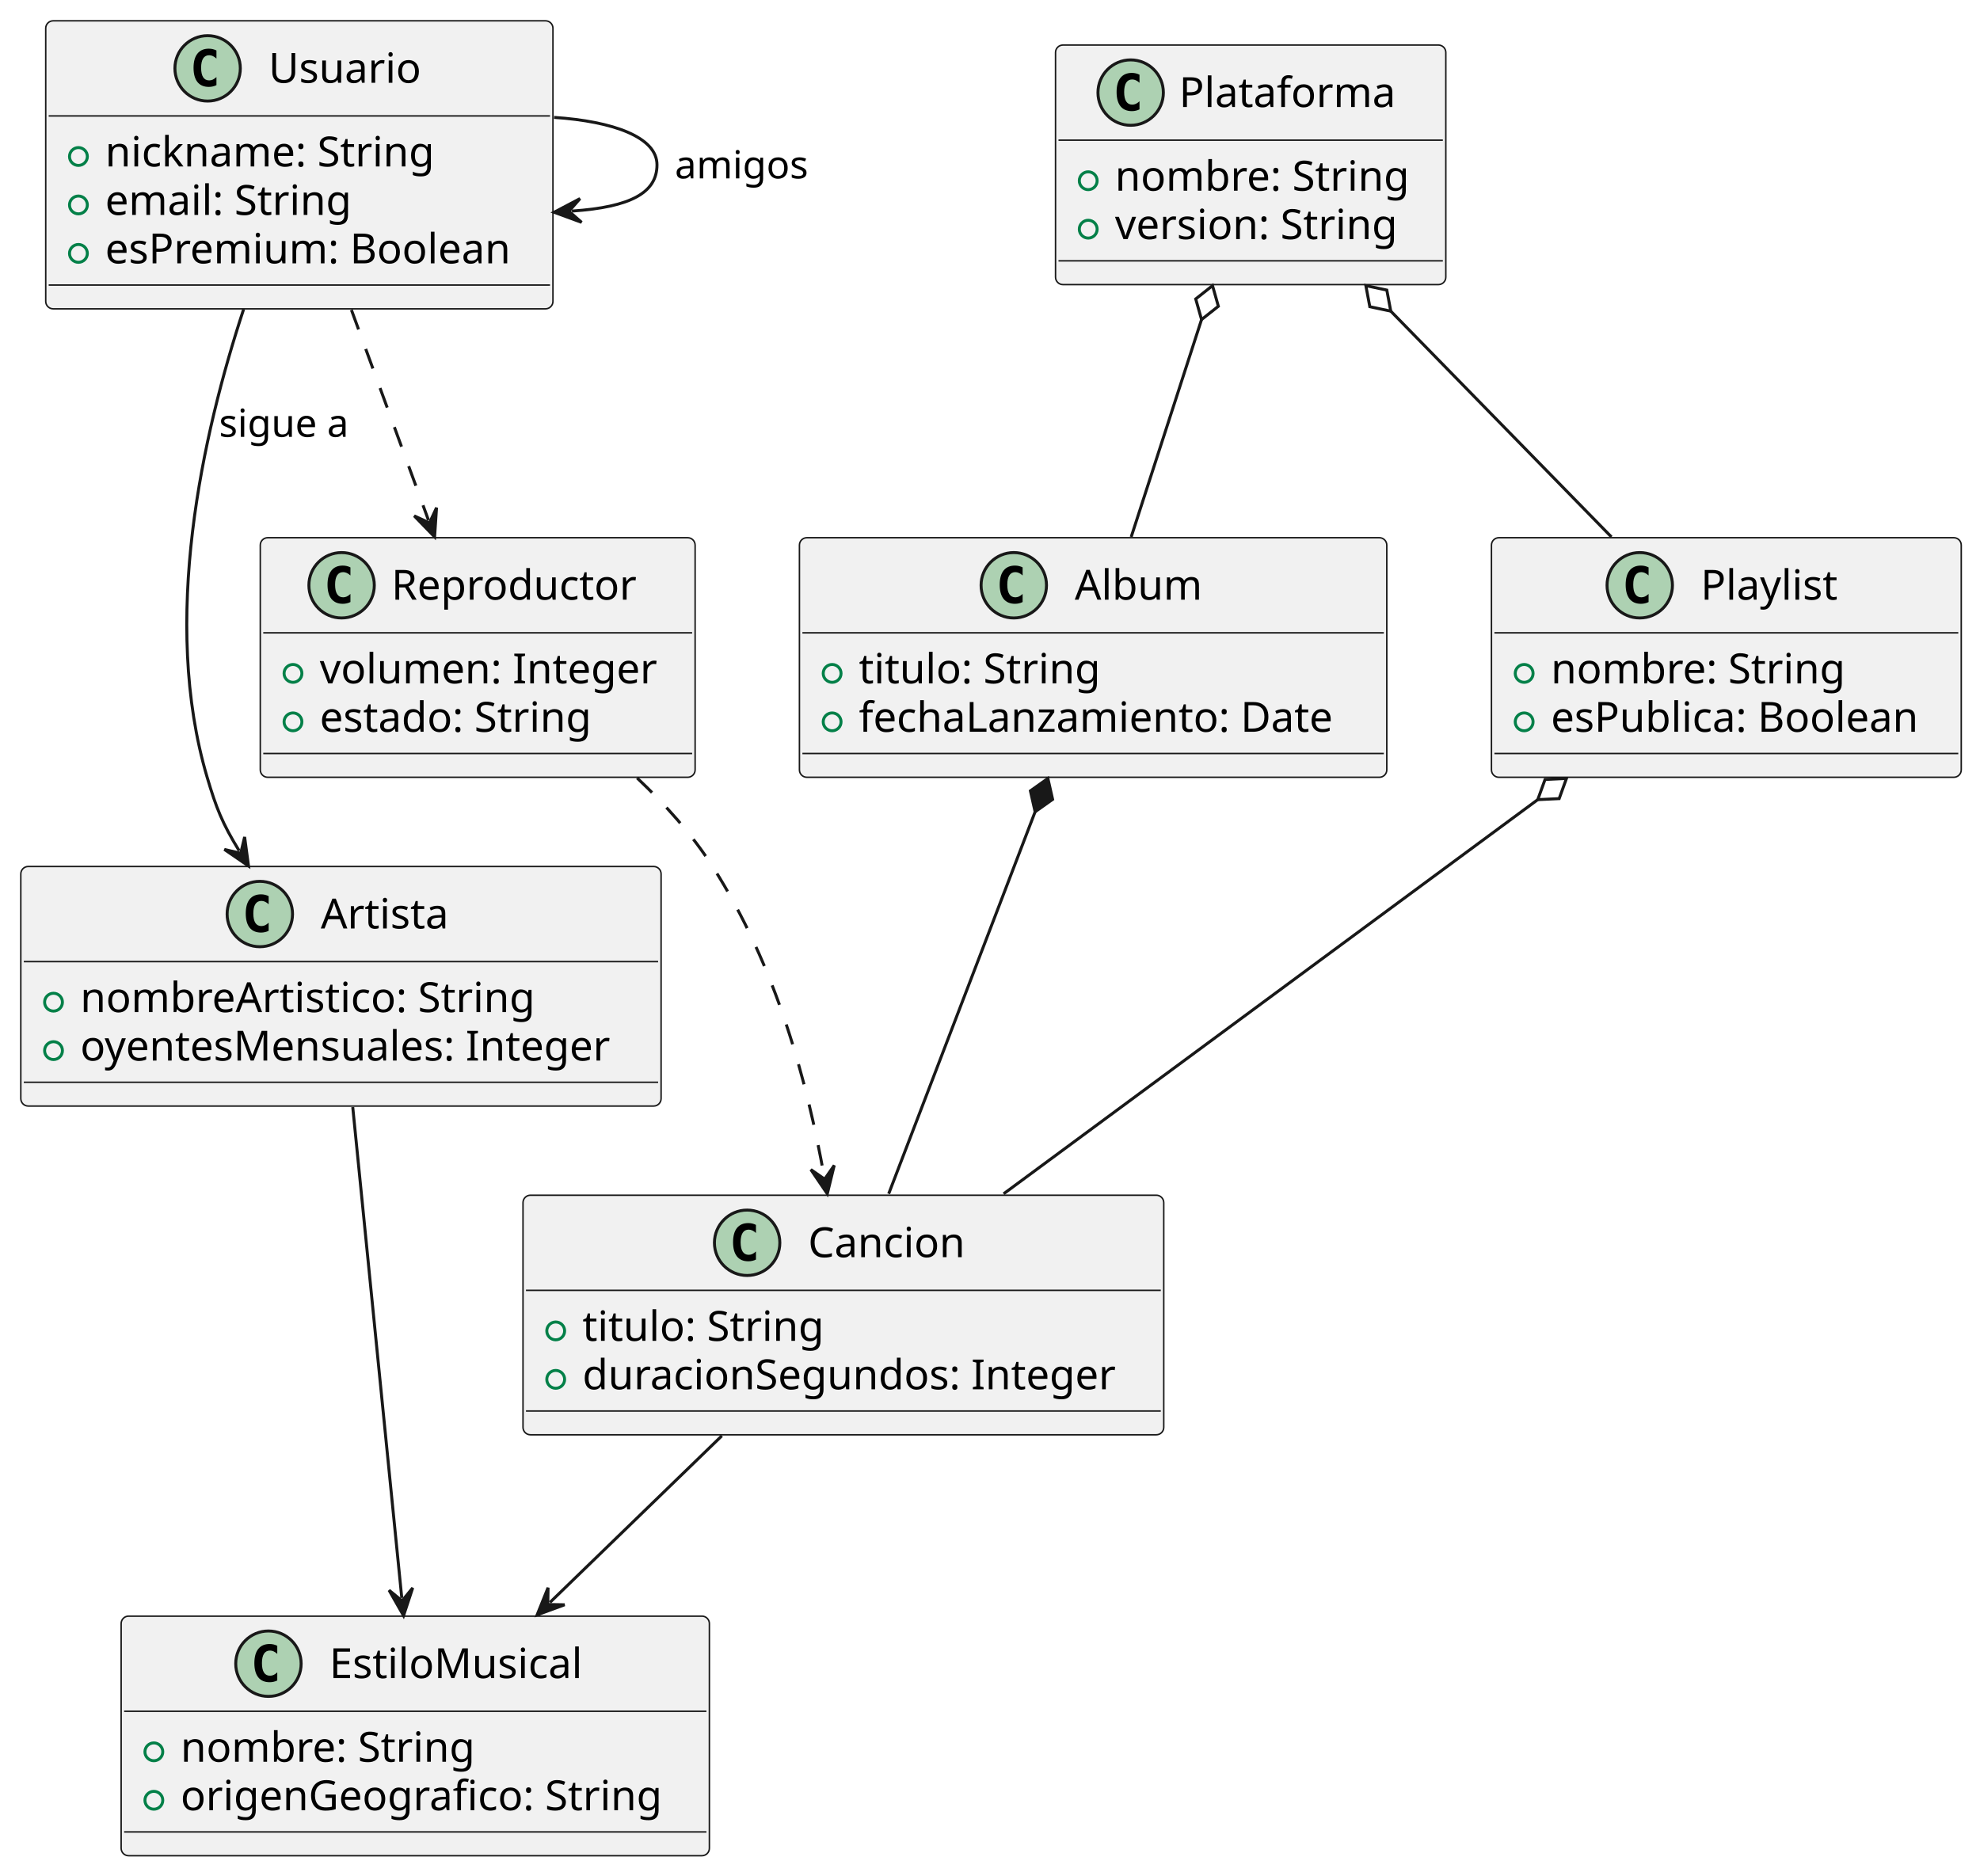
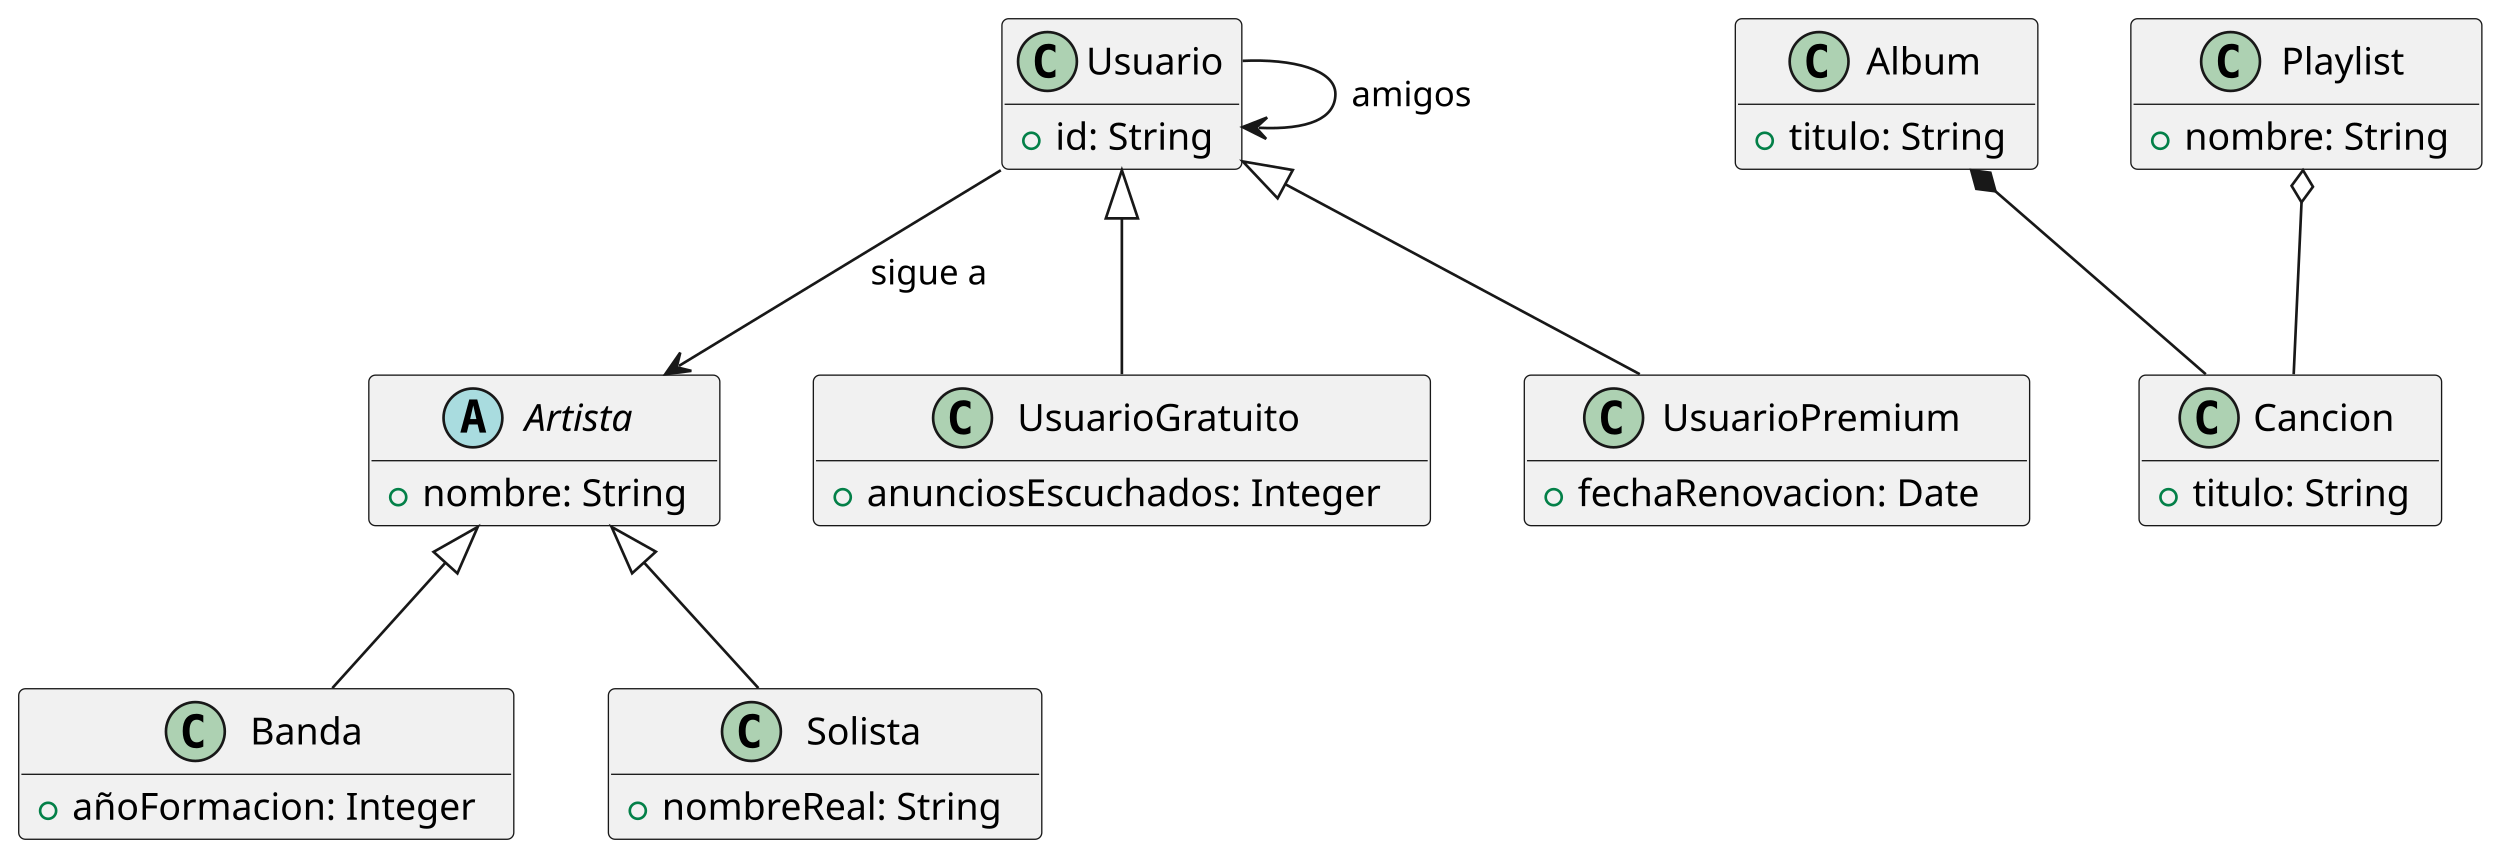
- <svg xmlns="http://www.w3.org/2000/svg" contentStyleType="text/css" data-diagram-type="CLASS" height="631px" preserveAspectRatio="none" style="width:666px;height:631px;background:#FFFFFF;" version="1.1" viewBox="0 0 666 631" width="666px" zoomAndPan="magnify">
+ <svg xmlns="http://www.w3.org/2000/svg" contentStyleType="text/css" data-diagram-type="CLASS" height="320px" preserveAspectRatio="none" style="width:935px;height:320px;background:#FFFFFF;" version="1.1" viewBox="0 0 935 320" width="935px" zoomAndPan="magnify">
  <defs />
  <g>
-     <g class="entity" data-qualified-name="Album" data-source-line="1" id="ent0002">
-       <rect fill="#F1F1F1" height="80.594" rx="2.5" ry="2.5" style="stroke:#181818;stroke-width:0.5;" width="197.568" x="268.9" y="180.89" />
-       <ellipse cx="341.002" cy="196.89" fill="#ADD1B2" rx="11" ry="11" style="stroke:#181818;stroke-width:1;" />
-       <path d="M343.971,202.531 Q343.393,202.827 342.752,202.968 Q342.111,203.124 341.408,203.124 Q338.908,203.124 337.58,201.484 Q336.268,199.827 336.268,196.702 Q336.268,193.577 337.58,191.921 Q338.908,190.265 341.408,190.265 Q342.111,190.265 342.752,190.421 Q343.408,190.577 343.971,190.874 L343.971,193.593 Q343.346,193.015 342.752,192.749 Q342.158,192.468 341.533,192.468 Q340.19,192.468 339.502,193.546 Q338.815,194.609 338.815,196.702 Q338.815,198.796 339.502,199.874 Q340.19,200.937 341.533,200.937 Q342.158,200.937 342.752,200.671 Q343.346,200.39 343.971,199.812 L343.971,202.531 Z " fill="#000000" />
-       <text fill="#000000" font-family="sans-serif" font-size="14" lengthAdjust="spacing" textLength="44.864" x="361.502" y="201.737">Album</text>
-       <line style="stroke:#181818;stroke-width:0.5;" x1="269.9" x2="465.468" y1="212.89" y2="212.89" />
+     <g class="entity" data-qualified-name="Artista" data-source-line="3" id="ent0002">
+       <rect fill="#F1F1F1" height="56.297" rx="2.5" ry="2.5" style="stroke:#181818;stroke-width:0.5;" width="131.28" x="137.94" y="140.3" />
+       <ellipse cx="176.883" cy="156.3" fill="#A9DCDF" rx="11" ry="11" style="stroke:#181818;stroke-width:1;" />
+       <path d="M176.992,151.644 L175.836,156.722 L178.164,156.722 L176.992,151.644 Z M175.508,149.409 L178.492,149.409 L181.851,161.8 L179.398,161.8 L178.633,158.738 L175.351,158.738 L174.601,161.8 L172.164,161.8 L175.508,149.409 Z " fill="#000000" />
+       <text fill="#000000" font-family="sans-serif" font-size="14" font-style="italic" lengthAdjust="spacing" textLength="46.074" x="196.203" y="161.147">Artista</text>
+       <line style="stroke:#181818;stroke-width:0.5;" x1="138.94" x2="268.22" y1="172.3" y2="172.3" />
      <g data-visibility-modifier="PUBLIC_FIELD">
-         <ellipse cx="279.9" cy="226.538" fill="none" rx="3" ry="3" style="stroke:#038048;stroke-width:1;" />
+         <ellipse cx="148.94" cy="185.948" fill="none" rx="3" ry="3" style="stroke:#038048;stroke-width:1;" />
      </g>
-       <text fill="#000000" font-family="sans-serif" font-size="14" lengthAdjust="spacing" textLength="87.144" x="288.9" y="229.885">titulo: String</text>
+       <text fill="#000000" font-family="sans-serif" font-size="14" lengthAdjust="spacing" textLength="105.28" x="157.94" y="189.295">nombre: String</text>
+     </g>
+     <g class="entity" data-qualified-name="Banda" data-source-line="6" id="ent0003">
+       <rect fill="#F1F1F1" height="56.297" rx="2.5" ry="2.5" style="stroke:#181818;stroke-width:0.5;" width="185.161" x="7" y="257.59" />
+       <ellipse cx="73.069" cy="273.59" fill="#ADD1B2" rx="11" ry="11" style="stroke:#181818;stroke-width:1;" />
+       <path d="M76.038,279.231 Q75.46,279.527 74.819,279.668 Q74.179,279.824 73.476,279.824 Q70.976,279.824 69.647,278.184 Q68.335,276.527 68.335,273.402 Q68.335,270.277 69.647,268.621 Q70.976,266.965 73.476,266.965 Q74.179,266.965 74.819,267.121 Q75.476,267.277 76.038,267.574 L76.038,270.293 Q75.413,269.715 74.819,269.449 Q74.226,269.168 73.601,269.168 Q72.257,269.168 71.569,270.246 Q70.882,271.309 70.882,273.402 Q70.882,275.496 71.569,276.574 Q72.257,277.637 73.601,277.637 Q74.226,277.637 74.819,277.371 Q75.413,277.09 76.038,276.512 L76.038,279.231 Z " fill="#000000" />
+       <text fill="#000000" font-family="sans-serif" font-size="14" lengthAdjust="spacing" textLength="44.523" x="93.569" y="278.437">Banda</text>
+       <line style="stroke:#181818;stroke-width:0.5;" x1="8" x2="191.161" y1="289.59" y2="289.59" />
      <g data-visibility-modifier="PUBLIC_FIELD">
-         <ellipse cx="279.9" cy="242.835" fill="none" rx="3" ry="3" style="stroke:#038048;stroke-width:1;" />
+         <ellipse cx="18" cy="303.238" fill="none" rx="3" ry="3" style="stroke:#038048;stroke-width:1;" />
      </g>
-       <text fill="#000000" font-family="sans-serif" font-size="14" lengthAdjust="spacing" textLength="171.568" x="288.9" y="246.182">fechaLanzamiento: Date</text>
-       <line style="stroke:#181818;stroke-width:0.5;" x1="269.9" x2="465.468" y1="253.484" y2="253.484" />
+       <text fill="#000000" font-family="sans-serif" font-size="14" lengthAdjust="spacing" textLength="159.161" x="27" y="306.585">añoFormacion: Integer</text>
    </g>
-     <g class="entity" data-qualified-name="Cancion" data-source-line="6" id="ent0003">
-       <rect fill="#F1F1F1" height="80.594" rx="2.5" ry="2.5" style="stroke:#181818;stroke-width:0.5;" width="215.526" x="175.92" y="402.08" />
-       <ellipse cx="251.307" cy="418.08" fill="#ADD1B2" rx="11" ry="11" style="stroke:#181818;stroke-width:1;" />
-       <path d="M254.275,423.721 Q253.697,424.017 253.057,424.158 Q252.416,424.314 251.713,424.314 Q249.213,424.314 247.885,422.674 Q246.572,421.017 246.572,417.892 Q246.572,414.767 247.885,413.111 Q249.213,411.455 251.713,411.455 Q252.416,411.455 253.057,411.611 Q253.713,411.767 254.275,412.064 L254.275,414.783 Q253.65,414.205 253.057,413.939 Q252.463,413.658 251.838,413.658 Q250.494,413.658 249.807,414.736 Q249.119,415.799 249.119,417.892 Q249.119,419.986 249.807,421.064 Q250.494,422.127 251.838,422.127 Q252.463,422.127 253.057,421.861 Q253.65,421.58 254.275,421.002 L254.275,423.721 Z " fill="#000000" />
-       <text fill="#000000" font-family="sans-serif" font-size="14" lengthAdjust="spacing" textLength="56.253" x="271.807" y="422.927">Cancion</text>
-       <line style="stroke:#181818;stroke-width:0.5;" x1="176.92" x2="390.446" y1="434.08" y2="434.08" />
+     <g class="entity" data-qualified-name="Solista" data-source-line="9" id="ent0004">
+       <rect fill="#F1F1F1" height="56.297" rx="2.5" ry="2.5" style="stroke:#181818;stroke-width:0.5;" width="162.09" x="227.54" y="257.59" />
+       <ellipse cx="281.038" cy="273.59" fill="#ADD1B2" rx="11" ry="11" style="stroke:#181818;stroke-width:1;" />
+       <path d="M284.007,279.231 Q283.429,279.527 282.788,279.668 Q282.147,279.824 281.444,279.824 Q278.944,279.824 277.616,278.184 Q276.304,276.527 276.304,273.402 Q276.304,270.277 277.616,268.621 Q278.944,266.965 281.444,266.965 Q282.147,266.965 282.788,267.121 Q283.444,267.277 284.007,267.574 L284.007,270.293 Q283.382,269.715 282.788,269.449 Q282.194,269.168 281.569,269.168 Q280.226,269.168 279.538,270.246 Q278.851,271.309 278.851,273.402 Q278.851,275.496 279.538,276.574 Q280.226,277.637 281.569,277.637 Q282.194,277.637 282.788,277.371 Q283.382,277.09 284.007,276.512 L284.007,279.231 Z " fill="#000000" />
+       <text fill="#000000" font-family="sans-serif" font-size="14" lengthAdjust="spacing" textLength="46.594" x="301.538" y="278.437">Solista</text>
+       <line style="stroke:#181818;stroke-width:0.5;" x1="228.54" x2="388.63" y1="289.59" y2="289.59" />
      <g data-visibility-modifier="PUBLIC_FIELD">
-         <ellipse cx="186.92" cy="447.728" fill="none" rx="3" ry="3" style="stroke:#038048;stroke-width:1;" />
+         <ellipse cx="238.54" cy="303.238" fill="none" rx="3" ry="3" style="stroke:#038048;stroke-width:1;" />
      </g>
-       <text fill="#000000" font-family="sans-serif" font-size="14" lengthAdjust="spacing" textLength="87.144" x="195.92" y="451.075">titulo: String</text>
+       <text fill="#000000" font-family="sans-serif" font-size="14" lengthAdjust="spacing" textLength="136.09" x="247.54" y="306.585">nombreReal: String</text>
+     </g>
+     <g class="entity" data-qualified-name="Usuario" data-source-line="15" id="ent0007">
+       <rect fill="#F1F1F1" height="56.297" rx="2.5" ry="2.5" style="stroke:#181818;stroke-width:0.5;" width="89.725" x="374.72" y="7" />
+       <ellipse cx="391.754" cy="23" fill="#ADD1B2" rx="11" ry="11" style="stroke:#181818;stroke-width:1;" />
+       <path d="M394.723,28.641 Q394.145,28.938 393.504,29.078 Q392.864,29.234 392.161,29.234 Q389.661,29.234 388.332,27.594 Q387.02,25.938 387.02,22.812 Q387.02,19.688 388.332,18.031 Q389.661,16.375 392.161,16.375 Q392.864,16.375 393.504,16.531 Q394.161,16.688 394.723,16.984 L394.723,19.703 Q394.098,19.125 393.504,18.859 Q392.911,18.578 392.286,18.578 Q390.942,18.578 390.254,19.656 Q389.567,20.719 389.567,22.812 Q389.567,24.906 390.254,25.984 Q390.942,27.047 392.286,27.047 Q392.911,27.047 393.504,26.781 Q394.098,26.5 394.723,25.922 L394.723,28.641 Z " fill="#000000" />
+       <text fill="#000000" font-family="sans-serif" font-size="14" lengthAdjust="spacing" textLength="53.204" x="406.206" y="27.847">Usuario</text>
+       <line style="stroke:#181818;stroke-width:0.5;" x1="375.72" x2="463.445" y1="39" y2="39" />
      <g data-visibility-modifier="PUBLIC_FIELD">
-         <ellipse cx="186.92" cy="464.025" fill="none" rx="3" ry="3" style="stroke:#038048;stroke-width:1;" />
+         <ellipse cx="385.72" cy="52.648" fill="none" rx="3" ry="3" style="stroke:#038048;stroke-width:1;" />
      </g>
-       <text fill="#000000" font-family="sans-serif" font-size="14" lengthAdjust="spacing" textLength="189.526" x="195.92" y="467.372">duracionSegundos: Integer</text>
-       <line style="stroke:#181818;stroke-width:0.5;" x1="176.92" x2="390.446" y1="474.674" y2="474.674" />
+       <text fill="#000000" font-family="sans-serif" font-size="14" lengthAdjust="spacing" textLength="63.725" x="394.72" y="55.995">id: String</text>
    </g>
-     <g class="entity" data-qualified-name="Playlist" data-source-line="11" id="ent0004">
-       <rect fill="#F1F1F1" height="80.594" rx="2.5" ry="2.5" style="stroke:#181818;stroke-width:0.5;" width="158.023" x="501.67" y="180.89" />
-       <ellipse cx="551.552" cy="196.89" fill="#ADD1B2" rx="11" ry="11" style="stroke:#181818;stroke-width:1;" />
-       <path d="M554.521,202.531 Q553.942,202.827 553.302,202.968 Q552.661,203.124 551.958,203.124 Q549.458,203.124 548.13,201.484 Q546.817,199.827 546.817,196.702 Q546.817,193.577 548.13,191.921 Q549.458,190.265 551.958,190.265 Q552.661,190.265 553.302,190.421 Q553.958,190.577 554.521,190.874 L554.521,193.593 Q553.896,193.015 553.302,192.749 Q552.708,192.468 552.083,192.468 Q550.739,192.468 550.052,193.546 Q549.364,194.609 549.364,196.702 Q549.364,198.796 550.052,199.874 Q550.739,200.937 552.083,200.937 Q552.708,200.937 553.302,200.671 Q553.896,200.39 554.521,199.812 L554.521,202.531 Z " fill="#000000" />
-       <text fill="#000000" font-family="sans-serif" font-size="14" lengthAdjust="spacing" textLength="49.759" x="572.052" y="201.737">Playlist</text>
-       <line style="stroke:#181818;stroke-width:0.5;" x1="502.67" x2="658.692" y1="212.89" y2="212.89" />
+     <g class="entity" data-qualified-name="UsuarioGratuito" data-source-line="18" id="ent0008">
+       <rect fill="#F1F1F1" height="56.297" rx="2.5" ry="2.5" style="stroke:#181818;stroke-width:0.5;" width="230.777" x="304.19" y="140.3" />
+       <ellipse cx="359.981" cy="156.3" fill="#ADD1B2" rx="11" ry="11" style="stroke:#181818;stroke-width:1;" />
+       <path d="M362.95,161.941 Q362.372,162.238 361.731,162.378 Q361.091,162.534 360.388,162.534 Q357.888,162.534 356.56,160.894 Q355.247,159.238 355.247,156.113 Q355.247,152.988 356.56,151.331 Q357.888,149.675 360.388,149.675 Q361.091,149.675 361.731,149.831 Q362.388,149.988 362.95,150.284 L362.95,153.003 Q362.325,152.425 361.731,152.159 Q361.138,151.878 360.513,151.878 Q359.169,151.878 358.481,152.956 Q357.794,154.019 357.794,156.113 Q357.794,158.206 358.481,159.284 Q359.169,160.347 360.513,160.347 Q361.138,160.347 361.731,160.081 Q362.325,159.8 362.95,159.222 L362.95,161.941 Z " fill="#000000" />
+       <text fill="#000000" font-family="sans-serif" font-size="14" lengthAdjust="spacing" textLength="110.694" x="380.481" y="161.147">UsuarioGratuito</text>
+       <line style="stroke:#181818;stroke-width:0.5;" x1="305.19" x2="533.967" y1="172.3" y2="172.3" />
      <g data-visibility-modifier="PUBLIC_FIELD">
-         <ellipse cx="512.67" cy="226.538" fill="none" rx="3" ry="3" style="stroke:#038048;stroke-width:1;" />
+         <ellipse cx="315.19" cy="185.948" fill="none" rx="3" ry="3" style="stroke:#038048;stroke-width:1;" />
      </g>
-       <text fill="#000000" font-family="sans-serif" font-size="14" lengthAdjust="spacing" textLength="105.28" x="521.67" y="229.885">nombre: String</text>
+       <text fill="#000000" font-family="sans-serif" font-size="14" lengthAdjust="spacing" textLength="204.777" x="324.19" y="189.295">anunciosEscuchados: Integer</text>
+     </g>
+     <g class="entity" data-qualified-name="UsuarioPremium" data-source-line="21" id="ent0009">
+       <rect fill="#F1F1F1" height="56.297" rx="2.5" ry="2.5" style="stroke:#181818;stroke-width:0.5;" width="188.989" x="570.09" y="140.3" />
+       <ellipse cx="603.511" cy="156.3" fill="#ADD1B2" rx="11" ry="11" style="stroke:#181818;stroke-width:1;" />
+       <path d="M606.48,161.941 Q605.902,162.238 605.261,162.378 Q604.62,162.534 603.917,162.534 Q601.417,162.534 600.089,160.894 Q598.777,159.238 598.777,156.113 Q598.777,152.988 600.089,151.331 Q601.417,149.675 603.917,149.675 Q604.62,149.675 605.261,149.831 Q605.917,149.988 606.48,150.284 L606.48,153.003 Q605.855,152.425 605.261,152.159 Q604.667,151.878 604.042,151.878 Q602.698,151.878 602.011,152.956 Q601.323,154.019 601.323,156.113 Q601.323,158.206 602.011,159.284 Q602.698,160.347 604.042,160.347 Q604.667,160.347 605.261,160.081 Q605.855,159.8 606.48,159.222 L606.48,161.941 Z " fill="#000000" />
+       <text fill="#000000" font-family="sans-serif" font-size="14" lengthAdjust="spacing" textLength="116.054" x="621.605" y="161.147">UsuarioPremium</text>
+       <line style="stroke:#181818;stroke-width:0.5;" x1="571.09" x2="758.079" y1="172.3" y2="172.3" />
      <g data-visibility-modifier="PUBLIC_FIELD">
-         <ellipse cx="512.67" cy="242.835" fill="none" rx="3" ry="3" style="stroke:#038048;stroke-width:1;" />
+         <ellipse cx="581.09" cy="185.948" fill="none" rx="3" ry="3" style="stroke:#038048;stroke-width:1;" />
      </g>
-       <text fill="#000000" font-family="sans-serif" font-size="14" lengthAdjust="spacing" textLength="132.023" x="521.67" y="246.182">esPublica: Boolean</text>
-       <line style="stroke:#181818;stroke-width:0.5;" x1="502.67" x2="658.692" y1="253.484" y2="253.484" />
+       <text fill="#000000" font-family="sans-serif" font-size="14" lengthAdjust="spacing" textLength="162.989" x="590.09" y="189.295">fechaRenovacion: Date</text>
    </g>
-     <g class="entity" data-qualified-name="Plataforma" data-source-line="16" id="ent0005">
-       <rect fill="#F1F1F1" height="80.594" rx="2.5" ry="2.5" style="stroke:#181818;stroke-width:0.5;" width="131.28" x="355.04" y="15.15" />
-       <ellipse cx="380.315" cy="31.15" fill="#ADD1B2" rx="11" ry="11" style="stroke:#181818;stroke-width:1;" />
-       <path d="M383.284,36.791 Q382.706,37.087 382.065,37.228 Q381.425,37.384 380.721,37.384 Q378.221,37.384 376.893,35.744 Q375.581,34.087 375.581,30.962 Q375.581,27.837 376.893,26.181 Q378.221,24.525 380.721,24.525 Q381.425,24.525 382.065,24.681 Q382.721,24.837 383.284,25.134 L383.284,27.853 Q382.659,27.275 382.065,27.009 Q381.471,26.728 380.846,26.728 Q379.503,26.728 378.815,27.806 Q378.128,28.869 378.128,30.962 Q378.128,33.056 378.815,34.134 Q379.503,35.197 380.846,35.197 Q381.471,35.197 382.065,34.931 Q382.659,34.65 383.284,34.072 L383.284,36.791 Z " fill="#000000" />
-       <text fill="#000000" font-family="sans-serif" font-size="14" lengthAdjust="spacing" textLength="76.446" x="396.599" y="35.997">Plataforma</text>
-       <line style="stroke:#181818;stroke-width:0.5;" x1="356.04" x2="485.32" y1="47.15" y2="47.15" />
+     <g class="entity" data-qualified-name="Cancion" data-source-line="27" id="ent0012">
+       <rect fill="#F1F1F1" height="56.297" rx="2.5" ry="2.5" style="stroke:#181818;stroke-width:0.5;" width="113.144" x="800.01" y="140.3" />
+       <ellipse cx="826.211" cy="156.3" fill="#ADD1B2" rx="11" ry="11" style="stroke:#181818;stroke-width:1;" />
+       <path d="M829.18,161.941 Q828.602,162.238 827.961,162.378 Q827.321,162.534 826.617,162.534 Q824.117,162.534 822.789,160.894 Q821.477,159.238 821.477,156.113 Q821.477,152.988 822.789,151.331 Q824.117,149.675 826.617,149.675 Q827.321,149.675 827.961,149.831 Q828.617,149.988 829.18,150.284 L829.18,153.003 Q828.555,152.425 827.961,152.159 Q827.367,151.878 826.742,151.878 Q825.399,151.878 824.711,152.956 Q824.024,154.019 824.024,156.113 Q824.024,158.206 824.711,159.284 Q825.399,160.347 826.742,160.347 Q827.367,160.347 827.961,160.081 Q828.555,159.8 829.18,159.222 L829.18,161.941 Z " fill="#000000" />
+       <text fill="#000000" font-family="sans-serif" font-size="14" lengthAdjust="spacing" textLength="56.253" x="842.7" y="161.147">Cancion</text>
+       <line style="stroke:#181818;stroke-width:0.5;" x1="801.01" x2="912.154" y1="172.3" y2="172.3" />
      <g data-visibility-modifier="PUBLIC_FIELD">
-         <ellipse cx="366.04" cy="60.798" fill="none" rx="3" ry="3" style="stroke:#038048;stroke-width:1;" />
+         <ellipse cx="811.01" cy="185.948" fill="none" rx="3" ry="3" style="stroke:#038048;stroke-width:1;" />
      </g>
-       <text fill="#000000" font-family="sans-serif" font-size="14" lengthAdjust="spacing" textLength="105.28" x="375.04" y="64.145">nombre: String</text>
+       <text fill="#000000" font-family="sans-serif" font-size="14" lengthAdjust="spacing" textLength="87.144" x="820.01" y="189.295">titulo: String</text>
+     </g>
+     <g class="entity" data-qualified-name="Album" data-source-line="30" id="ent0013">
+       <rect fill="#F1F1F1" height="56.297" rx="2.5" ry="2.5" style="stroke:#181818;stroke-width:0.5;" width="113.144" x="649.01" y="7" />
+       <ellipse cx="680.336" cy="23" fill="#ADD1B2" rx="11" ry="11" style="stroke:#181818;stroke-width:1;" />
+       <path d="M683.305,28.641 Q682.727,28.938 682.086,29.078 Q681.446,29.234 680.742,29.234 Q678.242,29.234 676.914,27.594 Q675.602,25.938 675.602,22.812 Q675.602,19.688 676.914,18.031 Q678.242,16.375 680.742,16.375 Q681.446,16.375 682.086,16.531 Q682.742,16.688 683.305,16.984 L683.305,19.703 Q682.68,19.125 682.086,18.859 Q681.492,18.578 680.867,18.578 Q679.524,18.578 678.836,19.656 Q678.149,20.719 678.149,22.812 Q678.149,24.906 678.836,25.984 Q679.524,27.047 680.867,27.047 Q681.492,27.047 682.086,26.781 Q682.68,26.5 683.305,25.922 L683.305,28.641 Z " fill="#000000" />
+       <text fill="#000000" font-family="sans-serif" font-size="14" lengthAdjust="spacing" textLength="44.864" x="697.964" y="27.847">Album</text>
+       <line style="stroke:#181818;stroke-width:0.5;" x1="650.01" x2="761.154" y1="39" y2="39" />
      <g data-visibility-modifier="PUBLIC_FIELD">
-         <ellipse cx="366.04" cy="77.095" fill="none" rx="3" ry="3" style="stroke:#038048;stroke-width:1;" />
+         <ellipse cx="660.01" cy="52.648" fill="none" rx="3" ry="3" style="stroke:#038048;stroke-width:1;" />
      </g>
-       <text fill="#000000" font-family="sans-serif" font-size="14" lengthAdjust="spacing" textLength="102.225" x="375.04" y="80.442">version: String</text>
-       <line style="stroke:#181818;stroke-width:0.5;" x1="356.04" x2="485.32" y1="87.744" y2="87.744" />
+       <text fill="#000000" font-family="sans-serif" font-size="14" lengthAdjust="spacing" textLength="87.144" x="669.01" y="55.995">titulo: String</text>
    </g>
-     <g class="entity" data-qualified-name="Usuario" data-source-line="21" id="ent0006">
-       <rect fill="#F1F1F1" height="96.891" rx="2.5" ry="2.5" style="stroke:#181818;stroke-width:0.5;" width="170.614" x="15.38" y="7" />
-       <ellipse cx="69.835" cy="23" fill="#ADD1B2" rx="11" ry="11" style="stroke:#181818;stroke-width:1;" />
-       <path d="M72.804,28.641 Q72.226,28.938 71.585,29.078 Q70.945,29.234 70.241,29.234 Q67.741,29.234 66.413,27.594 Q65.101,25.938 65.101,22.812 Q65.101,19.688 66.413,18.031 Q67.741,16.375 70.241,16.375 Q70.945,16.375 71.585,16.531 Q72.241,16.688 72.804,16.984 L72.804,19.703 Q72.179,19.125 71.585,18.859 Q70.991,18.578 70.366,18.578 Q69.023,18.578 68.335,19.656 Q67.648,20.719 67.648,22.812 Q67.648,24.906 68.335,25.984 Q69.023,27.047 70.366,27.047 Q70.991,27.047 71.585,26.781 Q72.179,26.5 72.804,25.922 L72.804,28.641 Z " fill="#000000" />
-       <text fill="#000000" font-family="sans-serif" font-size="14" lengthAdjust="spacing" textLength="53.204" x="90.335" y="27.847">Usuario</text>
-       <line style="stroke:#181818;stroke-width:0.5;" x1="16.38" x2="184.994" y1="39" y2="39" />
+     <g class="entity" data-qualified-name="Playlist" data-source-line="33" id="ent0014">
+       <rect fill="#F1F1F1" height="56.297" rx="2.5" ry="2.5" style="stroke:#181818;stroke-width:0.5;" width="131.28" x="796.94" y="7" />
+       <ellipse cx="834.225" cy="23" fill="#ADD1B2" rx="11" ry="11" style="stroke:#181818;stroke-width:1;" />
+       <path d="M837.193,28.641 Q836.615,28.938 835.975,29.078 Q835.334,29.234 834.631,29.234 Q832.131,29.234 830.803,27.594 Q829.49,25.938 829.49,22.812 Q829.49,19.688 830.803,18.031 Q832.131,16.375 834.631,16.375 Q835.334,16.375 835.975,16.531 Q836.631,16.688 837.193,16.984 L837.193,19.703 Q836.568,19.125 835.975,18.859 Q835.381,18.578 834.756,18.578 Q833.412,18.578 832.725,19.656 Q832.037,20.719 832.037,22.812 Q832.037,24.906 832.725,25.984 Q833.412,27.047 834.756,27.047 Q835.381,27.047 835.975,26.781 Q836.568,26.5 837.193,25.922 L837.193,28.641 Z " fill="#000000" />
+       <text fill="#000000" font-family="sans-serif" font-size="14" lengthAdjust="spacing" textLength="49.759" x="853.177" y="27.847">Playlist</text>
+       <line style="stroke:#181818;stroke-width:0.5;" x1="797.94" x2="927.22" y1="39" y2="39" />
      <g data-visibility-modifier="PUBLIC_FIELD">
-         <ellipse cx="26.38" cy="52.648" fill="none" rx="3" ry="3" style="stroke:#038048;stroke-width:1;" />
+         <ellipse cx="807.94" cy="52.648" fill="none" rx="3" ry="3" style="stroke:#038048;stroke-width:1;" />
      </g>
-       <text fill="#000000" font-family="sans-serif" font-size="14" lengthAdjust="spacing" textLength="119.219" x="35.38" y="55.995">nickname: String</text>
-       <g data-visibility-modifier="PUBLIC_FIELD">
-         <ellipse cx="26.38" cy="68.945" fill="none" rx="3" ry="3" style="stroke:#038048;stroke-width:1;" />
-       </g>
-       <text fill="#000000" font-family="sans-serif" font-size="14" lengthAdjust="spacing" textLength="89.558" x="35.38" y="72.292">email: String</text>
-       <g data-visibility-modifier="PUBLIC_FIELD">
-         <ellipse cx="26.38" cy="85.242" fill="none" rx="3" ry="3" style="stroke:#038048;stroke-width:1;" />
-       </g>
-       <text fill="#000000" font-family="sans-serif" font-size="14" lengthAdjust="spacing" textLength="144.614" x="35.38" y="88.589">esPremium: Boolean</text>
-       <line style="stroke:#181818;stroke-width:0.5;" x1="16.38" x2="184.994" y1="95.891" y2="95.891" />
+       <text fill="#000000" font-family="sans-serif" font-size="14" lengthAdjust="spacing" textLength="105.28" x="816.94" y="55.995">nombre: String</text>
    </g>
-     <g class="entity" data-qualified-name="Artista" data-source-line="27" id="ent0007">
-       <rect fill="#F1F1F1" height="80.594" rx="2.5" ry="2.5" style="stroke:#181818;stroke-width:0.5;" width="215.369" x="7" y="291.49" />
-       <ellipse cx="87.397" cy="307.49" fill="#ADD1B2" rx="11" ry="11" style="stroke:#181818;stroke-width:1;" />
-       <path d="M90.366,313.131 Q89.788,313.428 89.147,313.568 Q88.507,313.724 87.804,313.724 Q85.304,313.724 83.976,312.084 Q82.663,310.428 82.663,307.303 Q82.663,304.178 83.976,302.521 Q85.304,300.865 87.804,300.865 Q88.507,300.865 89.147,301.021 Q89.804,301.178 90.366,301.474 L90.366,304.193 Q89.741,303.615 89.147,303.349 Q88.554,303.068 87.929,303.068 Q86.585,303.068 85.897,304.146 Q85.21,305.209 85.21,307.303 Q85.21,309.396 85.897,310.474 Q86.585,311.537 87.929,311.537 Q88.554,311.537 89.147,311.271 Q89.741,310.99 90.366,310.412 L90.366,313.131 Z " fill="#000000" />
-       <text fill="#000000" font-family="sans-serif" font-size="14" lengthAdjust="spacing" textLength="46.074" x="107.897" y="312.337">Artista</text>
-       <line style="stroke:#181818;stroke-width:0.5;" x1="8" x2="221.369" y1="323.49" y2="323.49" />
-       <g data-visibility-modifier="PUBLIC_FIELD">
-         <ellipse cx="18" cy="337.138" fill="none" rx="3" ry="3" style="stroke:#038048;stroke-width:1;" />
-       </g>
-       <text fill="#000000" font-family="sans-serif" font-size="14" lengthAdjust="spacing" textLength="162.928" x="27" y="340.485">nombreArtistico: String</text>
-       <g data-visibility-modifier="PUBLIC_FIELD">
-         <ellipse cx="18" cy="353.435" fill="none" rx="3" ry="3" style="stroke:#038048;stroke-width:1;" />
-       </g>
-       <text fill="#000000" font-family="sans-serif" font-size="14" lengthAdjust="spacing" textLength="189.369" x="27" y="356.782">oyentesMensuales: Integer</text>
-       <line style="stroke:#181818;stroke-width:0.5;" x1="8" x2="221.369" y1="364.084" y2="364.084" />
+     <g class="link" data-entity-1="ent0002" data-entity-2="ent0003" data-link-type="extension" data-source-line="12" id="lnk5">
+       <path codeLine="12" d="M166.614,210.426 C150.144,228.686 140.71,239.14 124.29,257.35" fill="none" id="Artista-backto-Banda" style="stroke:#181818;stroke-width:1;" />
+       <polygon fill="none" points="178.67,197.06,162.159,206.407,171.07,214.445,178.67,197.06" style="stroke:#181818;stroke-width:1;" />
    </g>
-     <g class="entity" data-qualified-name="EstiloMusical" data-source-line="32" id="ent0008">
-       <rect fill="#F1F1F1" height="80.594" rx="2.5" ry="2.5" style="stroke:#181818;stroke-width:0.5;" width="197.862" x="40.75" y="543.68" />
-       <ellipse cx="90.293" cy="559.68" fill="#ADD1B2" rx="11" ry="11" style="stroke:#181818;stroke-width:1;" />
-       <path d="M93.262,565.321 Q92.684,565.617 92.043,565.758 Q91.403,565.914 90.7,565.914 Q88.2,565.914 86.872,564.274 Q85.559,562.617 85.559,559.492 Q85.559,556.367 86.872,554.711 Q88.2,553.055 90.7,553.055 Q91.403,553.055 92.043,553.211 Q92.7,553.367 93.262,553.664 L93.262,556.383 Q92.637,555.805 92.043,555.539 Q91.45,555.258 90.825,555.258 Q89.481,555.258 88.793,556.336 Q88.106,557.399 88.106,559.492 Q88.106,561.586 88.793,562.664 Q89.481,563.727 90.825,563.727 Q91.45,563.727 92.043,563.461 Q92.637,563.18 93.262,562.602 L93.262,565.321 Z " fill="#000000" />
-       <text fill="#000000" font-family="sans-serif" font-size="14" lengthAdjust="spacing" textLength="90.275" x="110.793" y="564.527">EstiloMusical</text>
-       <line style="stroke:#181818;stroke-width:0.5;" x1="41.75" x2="237.612" y1="575.68" y2="575.68" />
-       <g data-visibility-modifier="PUBLIC_FIELD">
-         <ellipse cx="51.75" cy="589.328" fill="none" rx="3" ry="3" style="stroke:#038048;stroke-width:1;" />
-       </g>
-       <text fill="#000000" font-family="sans-serif" font-size="14" lengthAdjust="spacing" textLength="105.28" x="60.75" y="592.675">nombre: String</text>
-       <g data-visibility-modifier="PUBLIC_FIELD">
-         <ellipse cx="51.75" cy="605.625" fill="none" rx="3" ry="3" style="stroke:#038048;stroke-width:1;" />
-       </g>
-       <text fill="#000000" font-family="sans-serif" font-size="14" lengthAdjust="spacing" textLength="171.862" x="60.75" y="608.972">origenGeografico: String</text>
-       <line style="stroke:#181818;stroke-width:0.5;" x1="41.75" x2="237.612" y1="616.274" y2="616.274" />
+     <g class="link" data-entity-1="ent0002" data-entity-2="ent0004" data-link-type="extension" data-source-line="13" id="lnk6">
+       <path codeLine="13" d="M240.846,210.372 C257.466,228.632 267.05,239.14 283.64,257.35" fill="none" id="Artista-backto-Solista" style="stroke:#181818;stroke-width:1;" />
+       <polygon fill="none" points="228.73,197.06,236.409,214.41,245.283,206.333,228.73,197.06" style="stroke:#181818;stroke-width:1;" />
    </g>
-     <g class="entity" data-qualified-name="Reproductor" data-source-line="37" id="ent0009">
-       <rect fill="#F1F1F1" height="80.594" rx="2.5" ry="2.5" style="stroke:#181818;stroke-width:0.5;" width="146.265" x="87.55" y="180.89" />
-       <ellipse cx="114.902" cy="196.89" fill="#ADD1B2" rx="11" ry="11" style="stroke:#181818;stroke-width:1;" />
-       <path d="M117.871,202.531 Q117.292,202.827 116.652,202.968 Q116.011,203.124 115.308,203.124 Q112.808,203.124 111.48,201.484 Q110.167,199.827 110.167,196.702 Q110.167,193.577 111.48,191.921 Q112.808,190.265 115.308,190.265 Q116.011,190.265 116.652,190.421 Q117.308,190.577 117.871,190.874 L117.871,193.593 Q117.246,193.015 116.652,192.749 Q116.058,192.468 115.433,192.468 Q114.089,192.468 113.402,193.546 Q112.714,194.609 112.714,196.702 Q112.714,198.796 113.402,199.874 Q114.089,200.937 115.433,200.937 Q116.058,200.937 116.652,200.671 Q117.246,200.39 117.871,199.812 L117.871,202.531 Z " fill="#000000" />
-       <text fill="#000000" font-family="sans-serif" font-size="14" lengthAdjust="spacing" textLength="86.816" x="131.647" y="201.737">Reproductor</text>
-       <line style="stroke:#181818;stroke-width:0.5;" x1="88.55" x2="232.815" y1="212.89" y2="212.89" />
-       <g data-visibility-modifier="PUBLIC_FIELD">
-         <ellipse cx="98.55" cy="226.538" fill="none" rx="3" ry="3" style="stroke:#038048;stroke-width:1;" />
-       </g>
-       <text fill="#000000" font-family="sans-serif" font-size="14" lengthAdjust="spacing" textLength="120.265" x="107.55" y="229.885">volumen: Integer</text>
-       <g data-visibility-modifier="PUBLIC_FIELD">
-         <ellipse cx="98.55" cy="242.835" fill="none" rx="3" ry="3" style="stroke:#038048;stroke-width:1;" />
-       </g>
-       <text fill="#000000" font-family="sans-serif" font-size="14" lengthAdjust="spacing" textLength="98.376" x="107.55" y="246.182">estado: String</text>
-       <line style="stroke:#181818;stroke-width:0.5;" x1="88.55" x2="232.815" y1="253.484" y2="253.484" />
+     <g class="link" data-entity-1="ent0007" data-entity-2="ent0008" data-link-type="extension" data-source-line="24" id="lnk10">
+       <path codeLine="24" d="M419.58,81.67 C419.58,104.08 419.58,117.56 419.58,139.96" fill="none" id="Usuario-backto-UsuarioGratuito" style="stroke:#181818;stroke-width:1;" />
+       <polygon fill="none" points="419.58,63.67,413.58,81.67,425.58,81.67,419.58,63.67" style="stroke:#181818;stroke-width:1;" />
    </g>
-     <g class="link" data-entity-1="ent0002" data-entity-2="ent0003" data-link-type="composition" data-source-line="42" id="lnk10">
-       <path codeLine="42" d="M348.178,273.086 C333.008,312.696 314.11,361.98 298.92,401.61" fill="none" id="Album-backto-Cancion" style="stroke:#181818;stroke-width:1;" />
-       <polygon fill="#181818" points="352.47,261.88,346.589,266.053,348.178,273.086,354.06,268.914,352.47,261.88" style="stroke:#181818;stroke-width:1;" />
+     <g class="link" data-entity-1="ent0007" data-entity-2="ent0009" data-link-type="extension" data-source-line="25" id="lnk11">
+       <path codeLine="25" d="M480.665,68.882 C522.705,91.412 569.38,116.43 613.27,139.95" fill="none" id="Usuario-backto-UsuarioPremium" style="stroke:#181818;stroke-width:1;" />
+       <polygon fill="none" points="464.8,60.38,477.831,74.171,483.5,63.594,464.8,60.38" style="stroke:#181818;stroke-width:1;" />
    </g>
-     <g class="link" data-entity-1="ent0004" data-entity-2="ent0003" data-link-type="aggregation" data-source-line="43" id="lnk11">
-       <path codeLine="43" d="M517.245,269.007 C463.585,308.617 391.26,361.98 337.57,401.61" fill="none" id="Playlist-backto-Cancion" style="stroke:#181818;stroke-width:1;" />
-       <polygon fill="none" points="526.9,261.88,519.697,262.225,517.245,269.007,524.448,268.661,526.9,261.88" style="stroke:#181818;stroke-width:1;" />
+     <g class="link" data-entity-1="ent0013" data-entity-2="ent0012" data-link-type="composition" data-source-line="37" id="lnk15">
+       <path codeLine="37" d="M746.295,71.544 C772.065,93.954 799.21,117.56 824.97,139.96" fill="none" id="Album-backto-Cancion" style="stroke:#181818;stroke-width:1;" />
+       <polygon fill="#181818" points="737.24,63.67,739.143,70.626,746.295,71.544,744.392,64.589,737.24,63.67" style="stroke:#181818;stroke-width:1;" />
    </g>
-     <g class="link" data-entity-1="ent0005" data-entity-2="ent0002" data-link-type="aggregation" data-source-line="44" id="lnk12">
-       <path codeLine="44" d="M404.156,107.507 C395.856,133.157 388.79,155 380.49,180.64" fill="none" id="Plataforma-backto-Album" style="stroke:#181818;stroke-width:1;" />
-       <polygon fill="none" points="407.85,96.09,402.197,100.567,404.156,107.507,409.808,103.03,407.85,96.09" style="stroke:#181818;stroke-width:1;" />
+     <g class="link" data-entity-1="ent0014" data-entity-2="ent0012" data-link-type="aggregation" data-source-line="38" id="lnk16">
+       <path codeLine="38" d="M860.774,75.658 C859.754,98.068 858.86,117.56 857.84,139.96" fill="none" id="Playlist-backto-Cancion" style="stroke:#181818;stroke-width:1;" />
+       <polygon fill="none" points="861.32,63.67,857.051,69.482,860.774,75.658,865.043,69.846,861.32,63.67" style="stroke:#181818;stroke-width:1;" />
    </g>
-     <g class="link" data-entity-1="ent0005" data-entity-2="ent0004" data-link-type="aggregation" data-source-line="45" id="lnk13">
-       <path codeLine="45" d="M467.806,104.673 C492.866,130.323 516.99,155 542.03,180.64" fill="none" id="Plataforma-backto-Playlist" style="stroke:#181818;stroke-width:1;" />
-       <polygon fill="none" points="459.42,96.09,460.752,103.177,467.806,104.673,466.474,97.586,459.42,96.09" style="stroke:#181818;stroke-width:1;" />
+     <g class="link" data-entity-1="ent0007" data-entity-2="ent0002" data-link-type="dependency" data-source-line="39" id="lnk17">
+       <path codeLine="39" d="M374.3,63.67 C337.44,86.08 290.777,114.443 253.927,136.843" fill="none" id="Usuario-to-Artista" style="stroke:#181818;stroke-width:1;" />
+       <polygon fill="#181818" points="248.8,139.96,258.568,138.703,253.073,137.363,254.413,131.867,248.8,139.96" style="stroke:#181818;stroke-width:1;" />
+       <text fill="#000000" font-family="sans-serif" font-size="13" lengthAdjust="spacing" textLength="46.973" x="325.58" y="106.367">sigue a</text>
    </g>
-     <g class="link" data-entity-1="ent0006" data-entity-2="ent0007" data-link-type="dependency" data-source-line="46" id="lnk14">
-       <path codeLine="46" d="M81.93,104.08 C68.08,146.16 54.09,208.85 69.68,261.49 C72.74,271.8 74.727,276.909 80.447,286.209" fill="none" id="Usuario-to-Artista" style="stroke:#181818;stroke-width:1;" />
-       <polygon fill="#181818" points="83.59,291.32,82.282,281.558,80.971,287.061,75.468,285.75,83.59,291.32" style="stroke:#181818;stroke-width:1;" />
-       <text fill="#000000" font-family="sans-serif" font-size="13" lengthAdjust="spacing" textLength="46.973" x="73.68" y="146.957">sigue a</text>
-     </g>
-     <g class="link" data-entity-1="ent0006" data-entity-2="ent0006" data-link-type="dependency" data-source-line="47" id="lnk15">
-       <path codeLine="47" d="M186.38,39.49 C206.32,40.83 220.99,46.15 220.99,55.45 C220.99,64.75 212.306,69.668 192.367,71.008" fill="none" id="Usuario-to-Usuario" style="stroke:#181818;stroke-width:1;" />
-       <polygon fill="#181818" points="186.38,71.41,195.628,74.797,191.369,71.075,195.091,66.816,186.38,71.41" style="stroke:#181818;stroke-width:1;" />
-       <text fill="#000000" font-family="sans-serif" font-size="13" lengthAdjust="spacing" textLength="47.22" x="226.99" y="60.017">amigos</text>
-     </g>
-     <g class="link" data-entity-1="ent0007" data-entity-2="ent0008" data-link-type="dependency" data-source-line="48" id="lnk16">
-       <path codeLine="48" d="M118.65,372.43 C123.33,419.28 130.474,490.78 135.144,537.55" fill="none" id="Artista-to-EstiloMusical" style="stroke:#181818;stroke-width:1;" />
-       <polygon fill="#181818" points="135.74,543.52,138.826,534.167,135.243,538.545,130.866,534.962,135.74,543.52" style="stroke:#181818;stroke-width:1;" />
-     </g>
-     <g class="link" data-entity-1="ent0003" data-entity-2="ent0008" data-link-type="dependency" data-source-line="49" id="lnk17">
-       <path codeLine="49" d="M242.81,483.01 C223.35,501.87 204.447,520.193 184.977,539.073" fill="none" id="Cancion-to-EstiloMusical" style="stroke:#181818;stroke-width:1;" />
-       <polygon fill="#181818" points="180.67,543.25,189.916,539.856,184.26,539.769,184.346,534.113,180.67,543.25" style="stroke:#181818;stroke-width:1;" />
-     </g>
-     <g class="link" data-entity-1="ent0009" data-entity-2="ent0003" data-link-type="dependency" data-source-line="50" id="lnk18">
-       <path codeLine="50" d="M214.31,261.73 C223.79,270.67 232.81,280.72 239.68,291.49 C261.21,325.21 271.475,363.925 277.205,395.695" fill="none" id="Reproductor-to-Cancion" style="stroke:#181818;stroke-width:1;stroke-dasharray:7,7;" />
-       <polygon fill="#181818" points="278.27,401.6,280.609,392.033,277.382,396.679,272.736,393.453,278.27,401.6" style="stroke:#181818;stroke-width:1;" />
-     </g>
-     <g class="link" data-entity-1="ent0006" data-entity-2="ent0009" data-link-type="dependency" data-source-line="51" id="lnk19">
-       <path codeLine="51" d="M118.2,104.25 C127.09,128.51 135.696,151.996 144.116,174.976" fill="none" id="Usuario-to-Reproductor" style="stroke:#181818;stroke-width:1;stroke-dasharray:7,7;" />
-       <polygon fill="#181818" points="146.18,180.61,146.839,170.783,144.46,175.915,139.328,173.536,146.18,180.61" style="stroke:#181818;stroke-width:1;" />
+     <g class="link" data-entity-1="ent0007" data-entity-2="ent0007" data-link-type="dependency" data-source-line="40" id="lnk18">
+       <path codeLine="40" d="M464.74,22.76 C483.52,21.91 499.44,26.04 499.44,35.15 C499.44,44.26 489.514,48.664 470.734,47.804" fill="none" id="Usuario-to-Usuario" style="stroke:#181818;stroke-width:1;" />
+       <polygon fill="#181818" points="464.74,47.53,473.548,51.938,469.735,47.759,473.914,43.946,464.74,47.53" style="stroke:#181818;stroke-width:1;" />
+       <text fill="#000000" font-family="sans-serif" font-size="13" lengthAdjust="spacing" textLength="47.22" x="505.44" y="39.717">amigos</text>
    </g>
  </g>
</svg>
